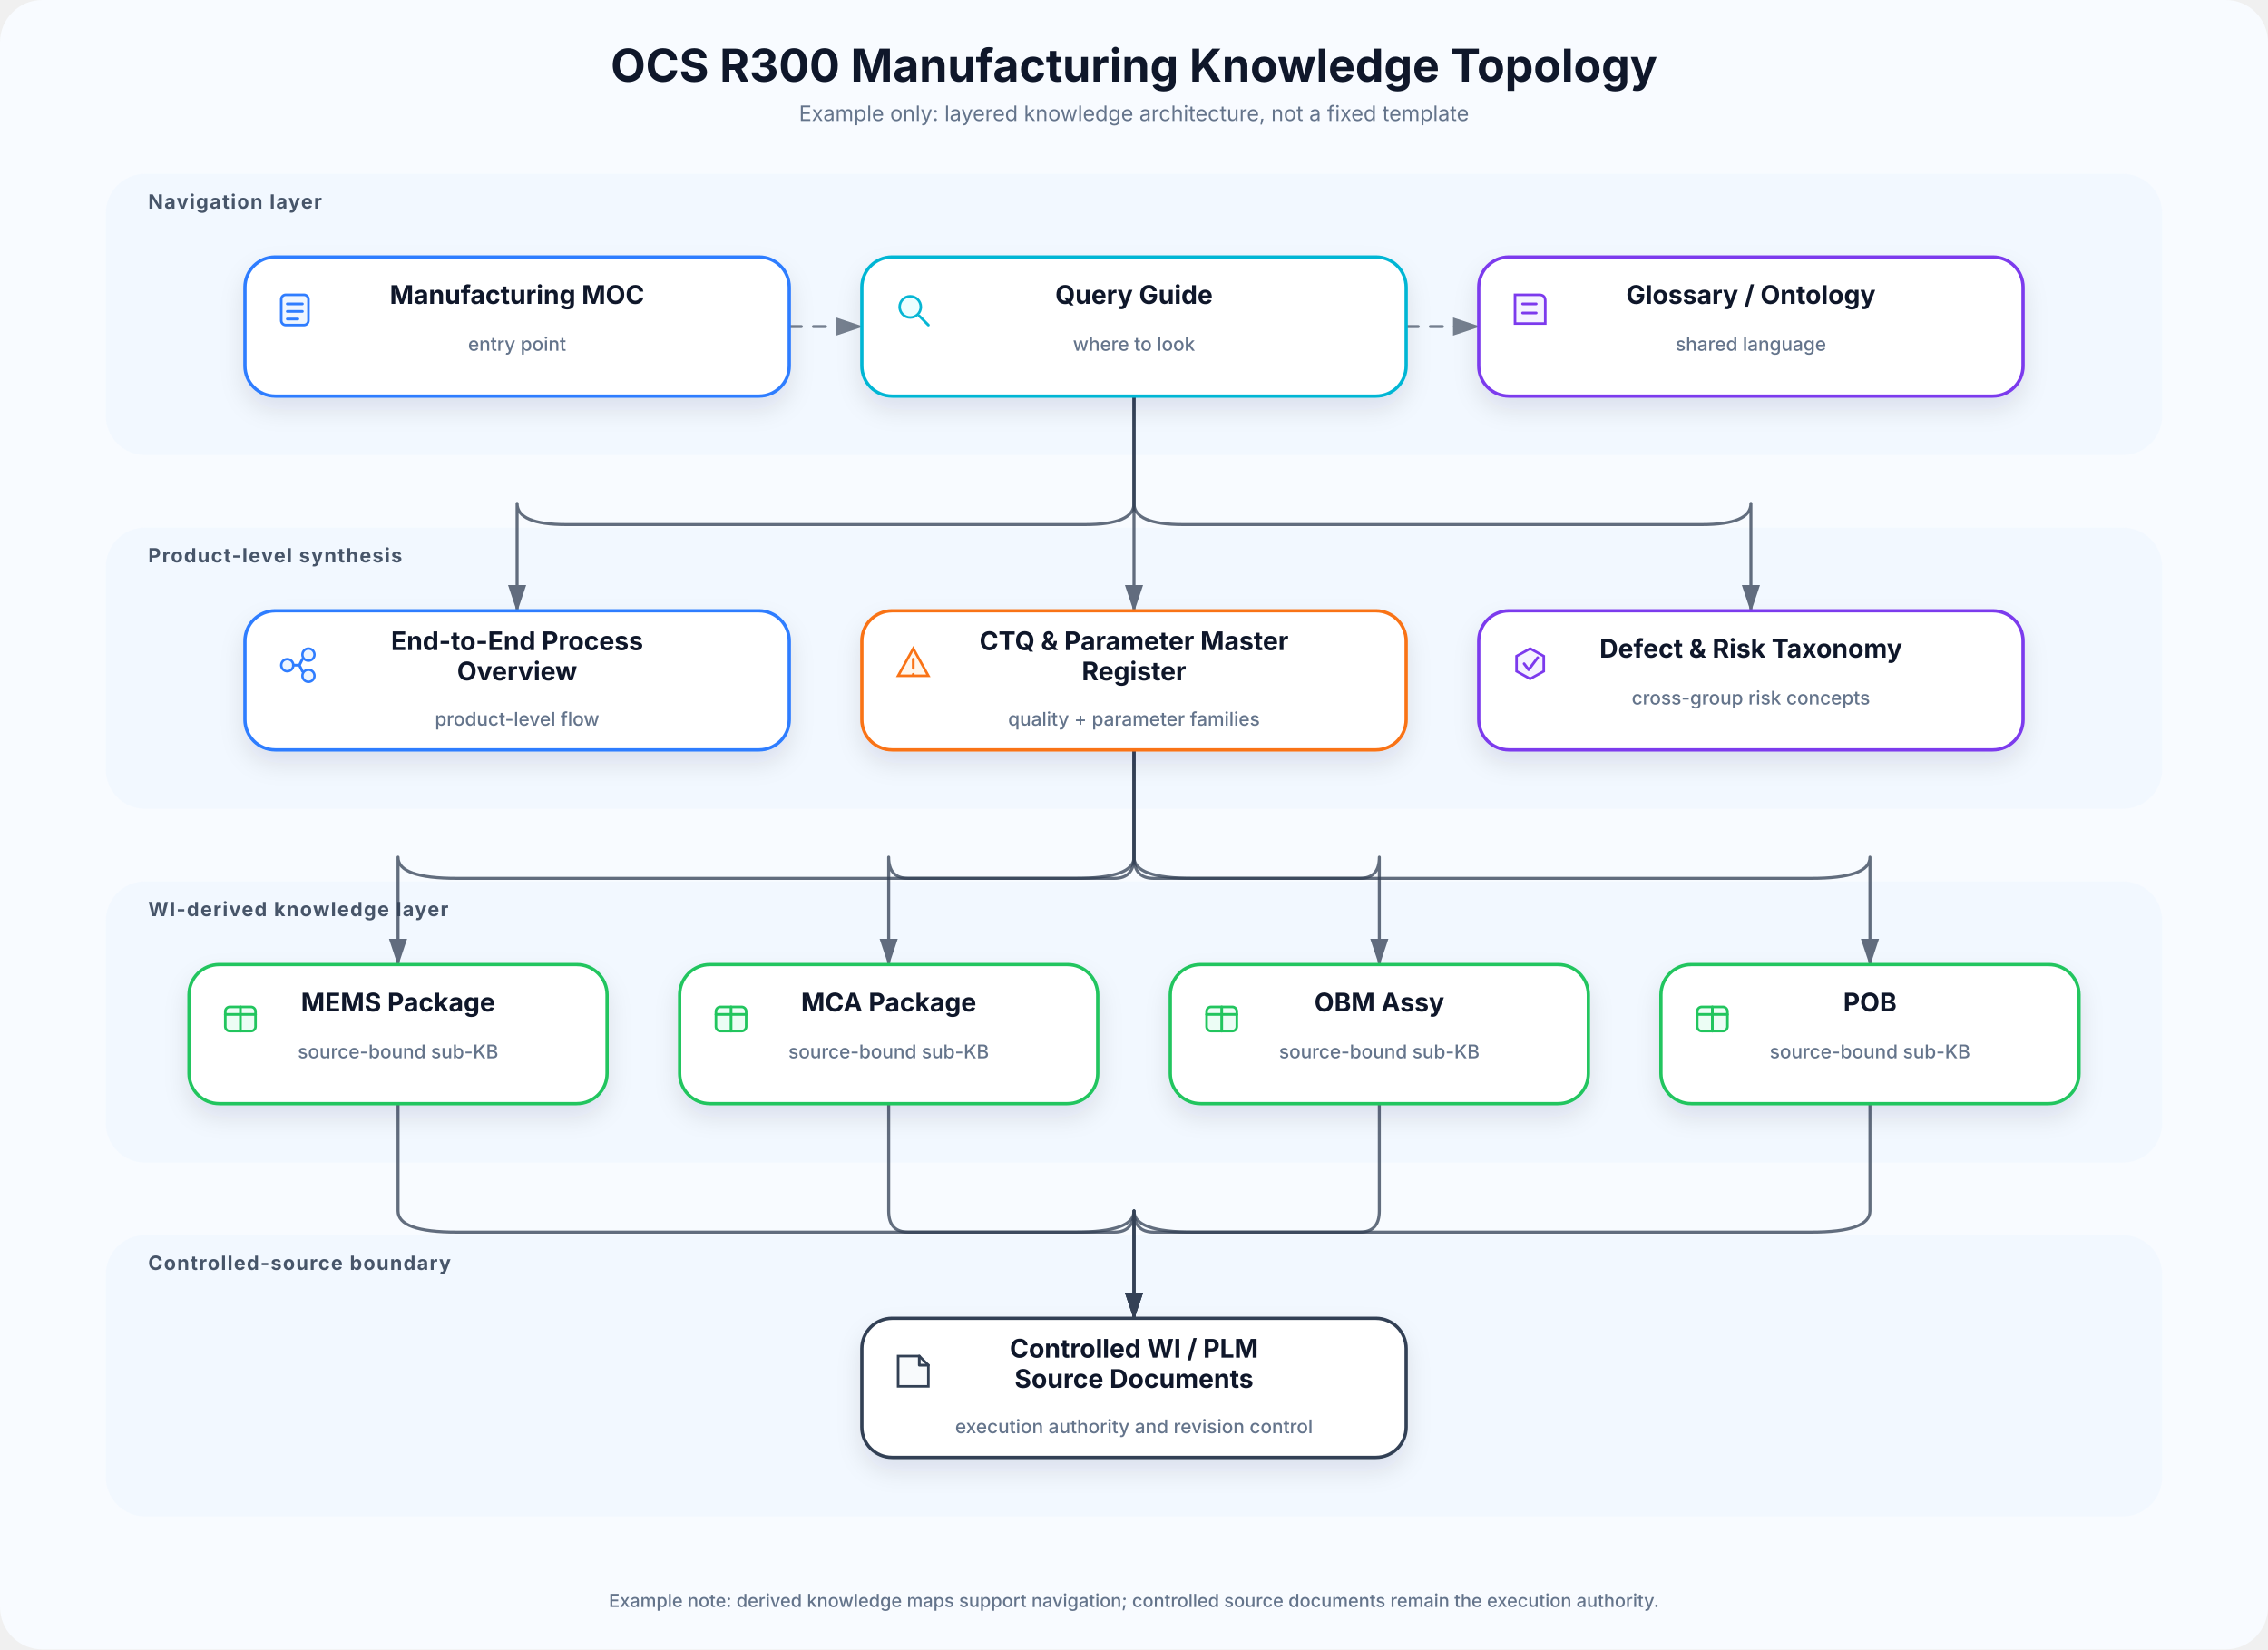
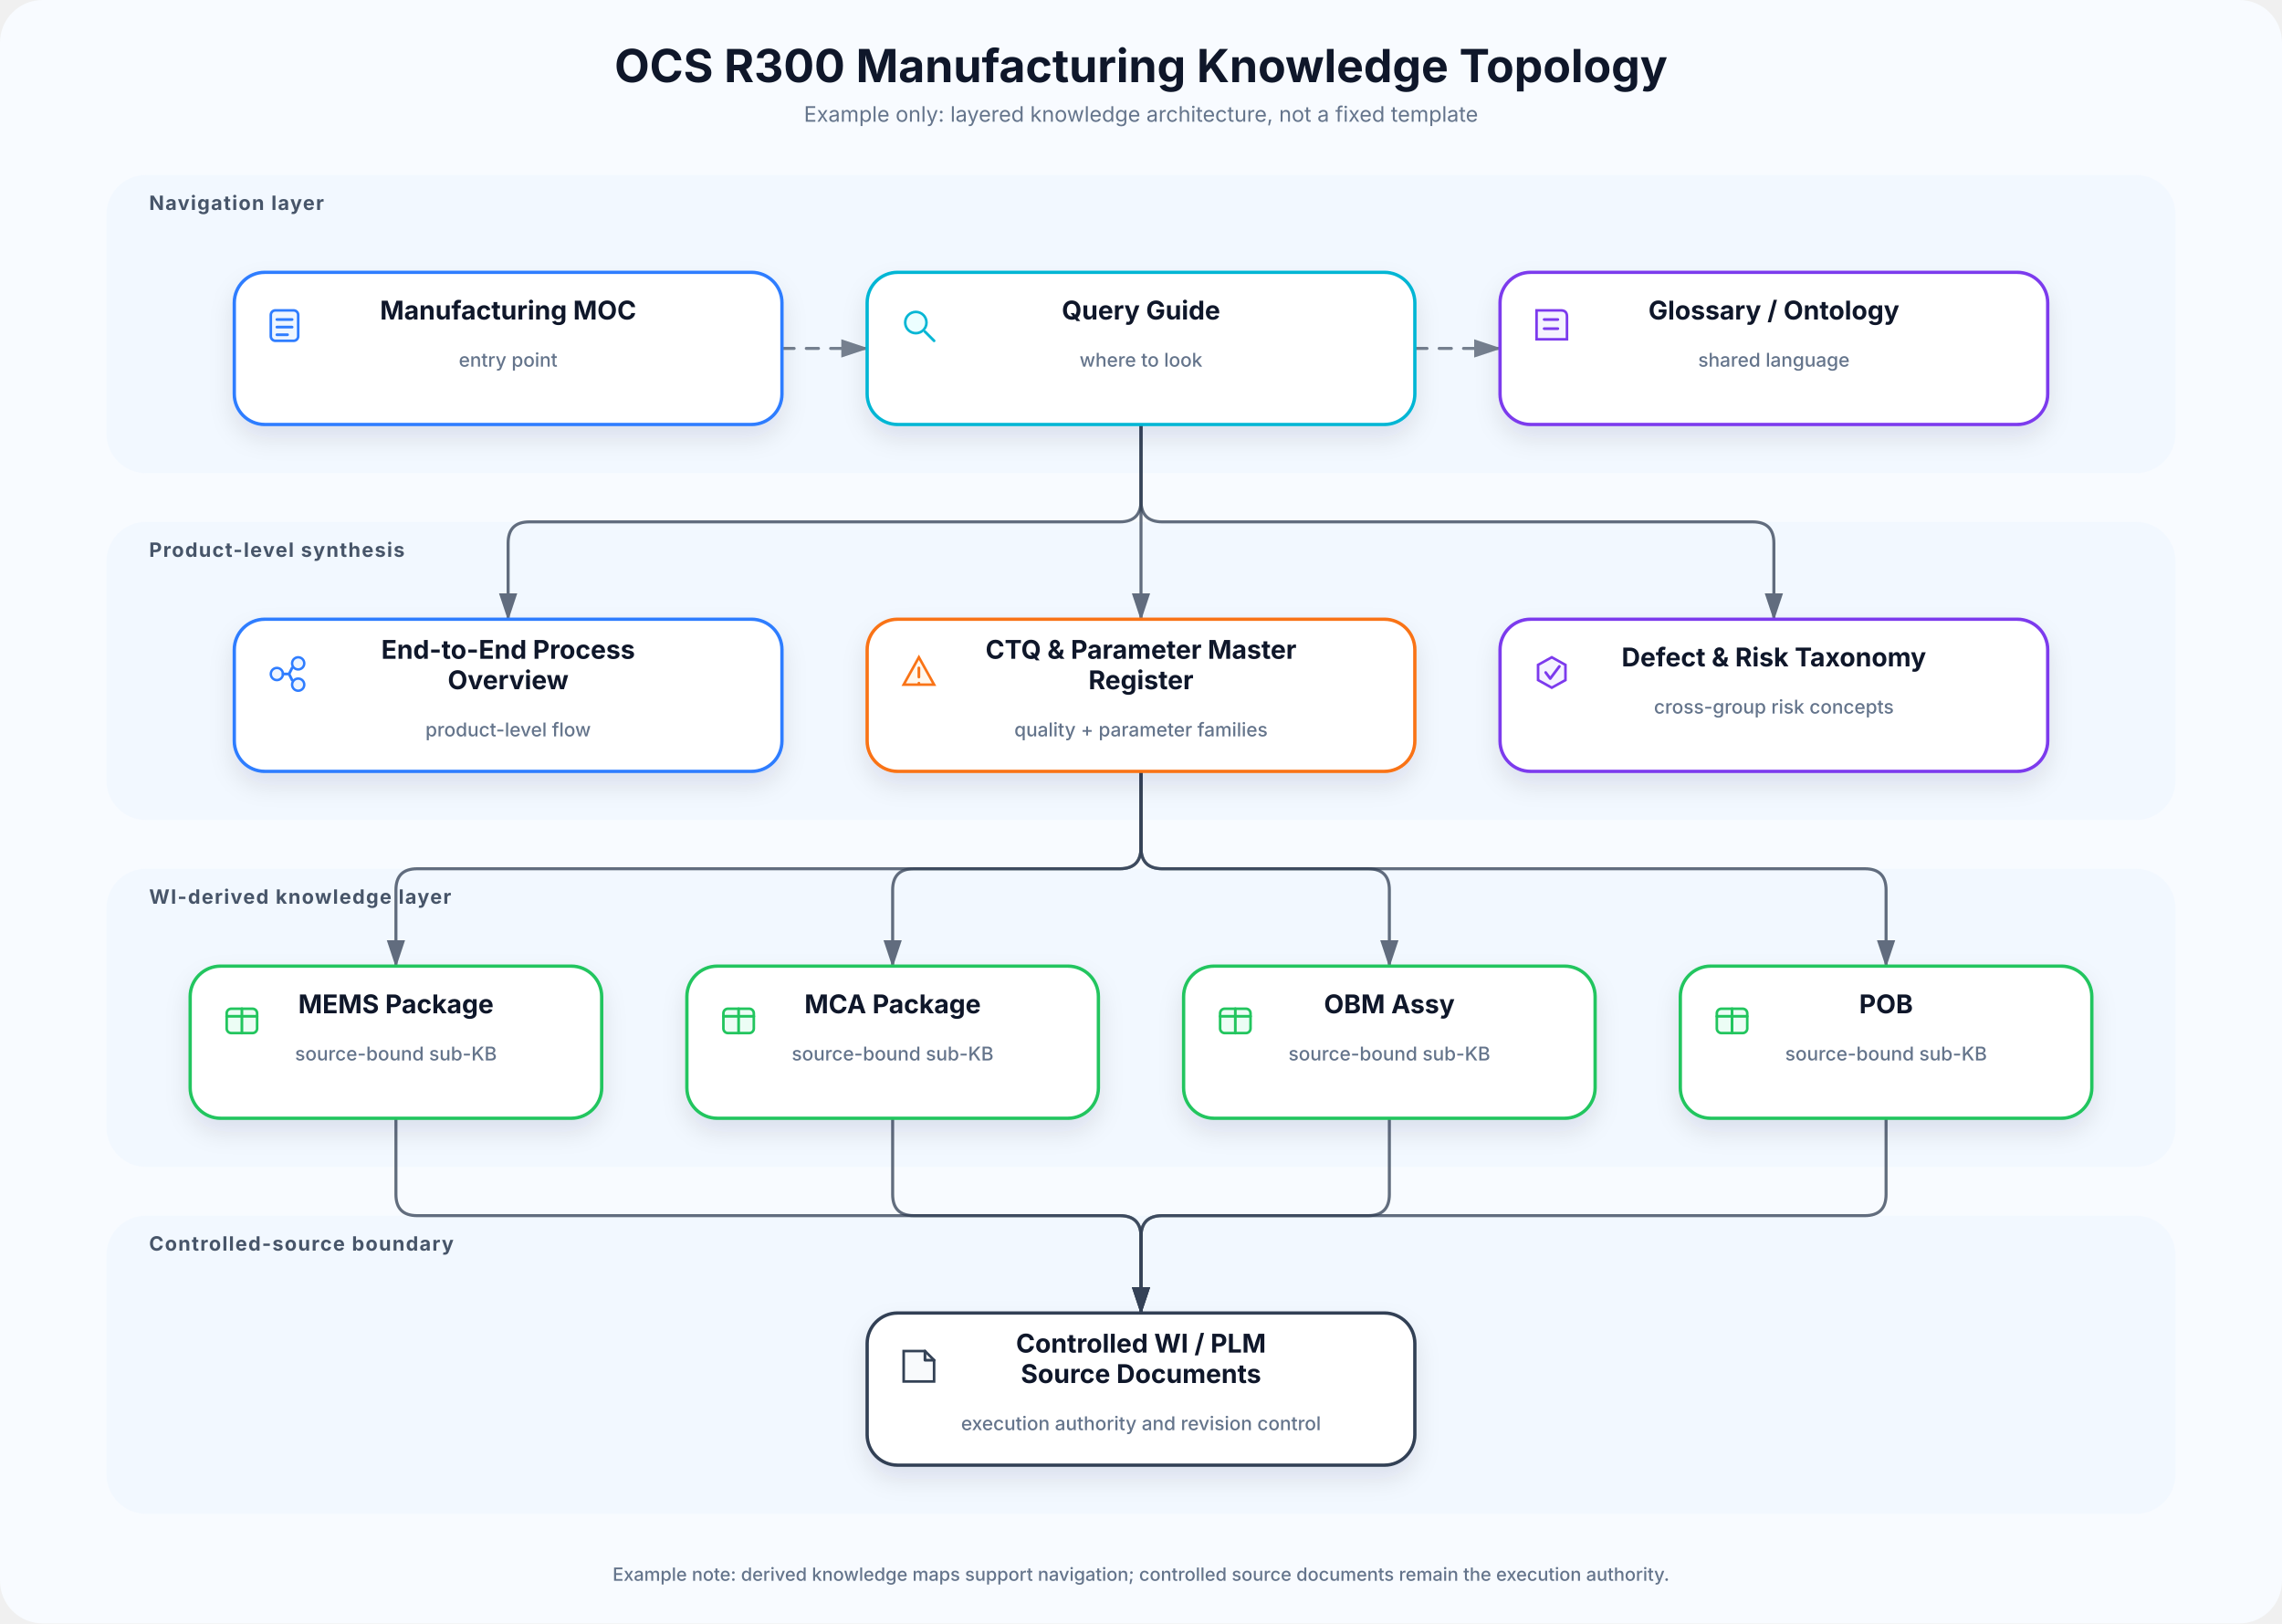
- <svg xmlns="http://www.w3.org/2000/svg" width="1500" height="1091" viewBox="0 0 1500 1091" role="img" aria-label="OCS R300 Manufacturing Knowledge Topology">
+ <svg xmlns="http://www.w3.org/2000/svg" width="1500" height="1067" viewBox="0 0 1500 1067" role="img" aria-label="OCS R300 Manufacturing Knowledge Topology">
  <defs>
    <filter id="shadow" x="-20%" y="-30%" width="140%" height="170%">
      <feDropShadow dx="0" dy="8" stdDeviation="8" flood-color="#0F172A" flood-opacity="0.10" />
    </filter>
    <marker id="arrow" markerWidth="10" markerHeight="10" refX="8.5" refY="3" orient="auto" markerUnits="strokeWidth">
      <path d="M0,0 L0,6 L9,3 z" fill="#334155" />
+     </marker>
+     <marker id="arrow-fanout" markerWidth="10" markerHeight="10" refX="8.5" refY="3" orient="auto" markerUnits="strokeWidth">
+       <path d="M0,0 L0,6 L9,3 z" fill="#2563EB" />
+     </marker>
+     <marker id="arrow-fanin" markerWidth="10" markerHeight="10" refX="8.5" refY="3" orient="auto" markerUnits="strokeWidth">
+       <path d="M0,0 L0,6 L9,3 z" fill="#16A34A" />
    </marker>
    <style>
    .title{font:700 30px Inter,Segoe UI,Aptos,Arial,sans-serif;fill:#0F172A}
    .subtitle{font:400 14px Inter,Segoe UI,Aptos,Arial,sans-serif;fill:#64748B}
    .group-label{font:700 13px Inter,Segoe UI,Aptos,Arial,sans-serif;fill:#475569;letter-spacing:.06em;text-transform:uppercase}
    .card-title{font:700 17px Inter,Segoe UI,Aptos,Arial,sans-serif;fill:#0F172A}
    .card-sub{font:500 12.5px Inter,Segoe UI,Aptos,Arial,sans-serif;fill:#64748B}
    .edge{fill:none;stroke:#334155;stroke-width:2;stroke-linecap:round;stroke-linejoin:round;opacity:.76}
+     .fanout{stroke:#2563EB;opacity:.74}
+     .fanin{stroke:#16A34A;opacity:.74}
+     .route-shared{marker-end:none}
    .edge-dashed{stroke-dasharray:8 8;opacity:.66}
    .note{font:500 12px Inter,Segoe UI,Aptos,Arial,sans-serif;fill:#64748B}
    .icon-line{fill:none;stroke-width:1.8;stroke-linecap:round;stroke-linejoin:round}
  </style>
  </defs>
-   <rect x="0" y="0" width="1500" height="1091" rx="28" fill="#F8FBFF" />
+   <rect x="0" y="0" width="1500" height="1067" rx="28" fill="#F8FBFF" />
  <text x="750.0" y="54" text-anchor="middle" class="title">OCS R300 Manufacturing Knowledge Topology</text>
  <text x="750.0" y="80" text-anchor="middle" class="subtitle">Example only: layered knowledge architecture, not a fixed template</text>
-   <rect x="70" y="115" width="1360" height="186" rx="26" fill="#EEF6FF" opacity="0.58" />
+   <rect x="70" y="115" width="1360" height="196" rx="26" fill="#EEF6FF" opacity="0.58" />
  <text x="98" y="138" class="group-label">Navigation layer</text>
-   <rect x="70" y="349" width="1360" height="186" rx="26" fill="#EEF6FF" opacity="0.58" />
-   <text x="98" y="372" class="group-label">Product-level synthesis</text>
-   <rect x="70" y="583" width="1360" height="186" rx="26" fill="#EEF6FF" opacity="0.58" />
-   <text x="98" y="606" class="group-label">WI-derived knowledge layer</text>
-   <rect x="70" y="817" width="1360" height="186" rx="26" fill="#EEF6FF" opacity="0.58" />
-   <text x="98" y="840" class="group-label">Controlled-source boundary</text>
-   <path d="M 522.0 216.0 L 570.0 216.0" class="edge edge-dashed" marker-end="url(#arrow)" />
-   <path d="M 930.0 216.0 L 978.0 216.0" class="edge edge-dashed" marker-end="url(#arrow)" />
-   <path d="M 750.0 262 L 750.0 333.0 Q 750.0 347.0 717.36 347.0 L 374.64 347.0 Q 342.0 347.0 342.0 333.0 L 342.0 404" class="edge" marker-end="url(#arrow)" />
-   <path d="M 750.0 262 L 750.0 333.0 Q 750.0 347.0 750.0 347.0 L 750.0 347.0 Q 750.0 347.0 750.0 333.0 L 750.0 404" class="edge" marker-end="url(#arrow)" />
-   <path d="M 750.0 262 L 750.0 333.0 Q 750.0 347.0 782.64 347.0 L 1125.36 347.0 Q 1158.0 347.0 1158.0 333.0 L 1158.0 404" class="edge" marker-end="url(#arrow)" />
-   <path d="M 750.0 496 L 750.0 567.0 Q 750.0 581.0 711.06 581.0 L 302.19 581.0 Q 263.25 581.0 263.25 567.0 L 263.25 638" class="edge" marker-end="url(#arrow)" />
-   <path d="M 750.0 496 L 750.0 567.0 Q 750.0 581.0 737.02 581.0 L 600.73 581.0 Q 587.75 581.0 587.75 567.0 L 587.75 638" class="edge" marker-end="url(#arrow)" />
-   <path d="M 750.0 496 L 750.0 567.0 Q 750.0 581.0 762.98 581.0 L 899.27 581.0 Q 912.25 581.0 912.25 567.0 L 912.25 638" class="edge" marker-end="url(#arrow)" />
-   <path d="M 750.0 496 L 750.0 567.0 Q 750.0 581.0 788.94 581.0 L 1197.81 581.0 Q 1236.75 581.0 1236.75 567.0 L 1236.75 638" class="edge" marker-end="url(#arrow)" />
-   <path d="M 263.25 730 L 263.25 801.0 Q 263.25 815.0 302.19 815.0 L 711.06 815.0 Q 750.0 815.0 750.0 801.0 L 750.0 872" class="edge" marker-end="url(#arrow)" />
-   <path d="M 587.75 730 L 587.75 801.0 Q 587.75 815.0 600.73 815.0 L 737.02 815.0 Q 750.0 815.0 750.0 801.0 L 750.0 872" class="edge" marker-end="url(#arrow)" />
-   <path d="M 912.25 730 L 912.25 801.0 Q 912.25 815.0 899.27 815.0 L 762.98 815.0 Q 750.0 815.0 750.0 801.0 L 750.0 872" class="edge" marker-end="url(#arrow)" />
-   <path d="M 1236.75 730 L 1236.75 801.0 Q 1236.75 815.0 1197.81 815.0 L 788.94 815.0 Q 750.0 815.0 750.0 801.0 L 750.0 872" class="edge" marker-end="url(#arrow)" />
-   <g id="node-moc">
-     <rect x="162.0" y="170" width="360" height="92" rx="20" fill="#FFFFFF" stroke="#2F7DFF" stroke-width="2.2" filter="url(#shadow)" />
-     <rect x="186.0" y="195" width="18" height="20" rx="3" fill="#EFF6FF" stroke="#2F7DFF" stroke-width="1.7" />
-     <path d="M190.0,201 H200.0 M190.0,206 H200.0 M190.0,211 H197.0" class="icon-line" stroke="#2F7DFF" />
-     <text x="342.0" y="201" text-anchor="middle" class="card-title">Manufacturing MOC</text>
-     <text x="342.0" y="232" text-anchor="middle" class="card-sub">entry point</text>
+   <rect x="70" y="343" width="1360" height="196" rx="26" fill="#EEF6FF" opacity="0.58" />
+   <text x="98" y="366" class="group-label">Product-level synthesis</text>
+   <rect x="70" y="571" width="1360" height="196" rx="26" fill="#EEF6FF" opacity="0.58" />
+   <text x="98" y="594" class="group-label">WI-derived knowledge layer</text>
+   <rect x="70" y="799" width="1360" height="196" rx="26" fill="#EEF6FF" opacity="0.58" />
+   <text x="98" y="822" class="group-label">Controlled-source boundary</text>
+   <path d="M 514.0 229.0 L 570.0 229.0" class="edge edge-dashed" marker-end="url(#arrow)" />
+   <path d="M 930.0 229.0 L 986.0 229.0" class="edge edge-dashed" marker-end="url(#arrow)" />
+   <path d="M 750.0 279 L 750.0 329.0 Q 750.0 343.0 736.0 343.0 L 348.0 343.0 Q 334.0 343.0 334.0 357.0 L 334.0 407" class="edge" marker-end="url(#arrow)" />
+   <path d="M 750.0 279 L 750.0 407" class="edge" marker-end="url(#arrow)" />
+   <path d="M 750.0 279 L 750.0 329.0 Q 750.0 343.0 764.0 343.0 L 1152.0 343.0 Q 1166.0 343.0 1166.0 357.0 L 1166.0 407" class="edge" marker-end="url(#arrow)" />
+   <path d="M 750.0 507 L 750.0 557.0 Q 750.0 571.0 736.0 571.0 L 274.25 571.0 Q 260.25 571.0 260.25 585.0 L 260.25 635" class="edge" marker-end="url(#arrow)" />
+   <path d="M 750.0 507 L 750.0 557.0 Q 750.0 571.0 736.0 571.0 L 600.75 571.0 Q 586.75 571.0 586.75 585.0 L 586.75 635" class="edge" marker-end="url(#arrow)" />
+   <path d="M 750.0 507 L 750.0 557.0 Q 750.0 571.0 764.0 571.0 L 899.25 571.0 Q 913.25 571.0 913.25 585.0 L 913.25 635" class="edge" marker-end="url(#arrow)" />
+   <path d="M 750.0 507 L 750.0 557.0 Q 750.0 571.0 764.0 571.0 L 1225.75 571.0 Q 1239.75 571.0 1239.75 585.0 L 1239.75 635" class="edge" marker-end="url(#arrow)" />
+   <path d="M 260.25 735 L 260.25 785.0 Q 260.25 799.0 274.25 799.0 L 736.0 799.0 Q 750.0 799.0 750.0 813.0 L 750.0 863" class="edge" marker-end="url(#arrow)" />
+   <path d="M 586.75 735 L 586.75 785.0 Q 586.75 799.0 600.75 799.0 L 736.0 799.0 Q 750.0 799.0 750.0 813.0 L 750.0 863" class="edge" marker-end="url(#arrow)" />
+   <path d="M 913.25 735 L 913.25 785.0 Q 913.25 799.0 899.25 799.0 L 764.0 799.0 Q 750.0 799.0 750.0 813.0 L 750.0 863" class="edge" marker-end="url(#arrow)" />
+   <path d="M 1239.75 735 L 1239.75 785.0 Q 1239.75 799.0 1225.75 799.0 L 764.0 799.0 Q 750.0 799.0 750.0 813.0 L 750.0 863" class="edge" marker-end="url(#arrow)" />
+   <g id="node-moc" class="card node-card">
+     <rect x="154.0" y="179" width="360" height="100" rx="20" fill="#FFFFFF" stroke="#2F7DFF" stroke-width="2.2" filter="url(#shadow)" />
+     <rect x="178.0" y="204" width="18" height="20" rx="3" fill="#EFF6FF" stroke="#2F7DFF" stroke-width="1.7" />
+     <path d="M182.0,210 H192.0 M182.0,215 H192.0 M182.0,220 H189.0" class="icon-line" stroke="#2F7DFF" />
+     <text x="334.0" y="210" text-anchor="middle" class="card-title">Manufacturing MOC</text>
+     <text x="334.0" y="241" text-anchor="middle" class="card-sub">entry point</text>
  </g>
-   <g id="node-query">
-     <rect x="570.0" y="170" width="360" height="92" rx="20" fill="#FFFFFF" stroke="#06B6D4" stroke-width="2.2" filter="url(#shadow)" />
-     <circle cx="602.0" cy="203" r="7" fill="#ECFEFF" stroke="#06B6D4" stroke-width="1.7" />
-     <path d="M608.0,209 L614.0,215" class="icon-line" stroke="#06B6D4" />
-     <text x="750.0" y="201" text-anchor="middle" class="card-title">Query Guide</text>
-     <text x="750.0" y="232" text-anchor="middle" class="card-sub">where to look</text>
+   <g id="node-query" class="card node-card">
+     <rect x="570.0" y="179" width="360" height="100" rx="20" fill="#FFFFFF" stroke="#06B6D4" stroke-width="2.2" filter="url(#shadow)" />
+     <circle cx="602.0" cy="212" r="7" fill="#ECFEFF" stroke="#06B6D4" stroke-width="1.7" />
+     <path d="M608.0,218 L614.0,224" class="icon-line" stroke="#06B6D4" />
+     <text x="750.0" y="210" text-anchor="middle" class="card-title">Query Guide</text>
+     <text x="750.0" y="241" text-anchor="middle" class="card-sub">where to look</text>
  </g>
-   <g id="node-glossary">
-     <rect x="978.0" y="170" width="360" height="92" rx="20" fill="#FFFFFF" stroke="#7C3AED" stroke-width="2.2" filter="url(#shadow)" />
-     <path d="M1002.0,195 H1018.0 Q1022.0,195 1022.0,199 V214 H1002.0 Z" fill="#F5F3FF" stroke="#7C3AED" stroke-width="1.7" />
-     <path d="M1007.0,201 H1016.0 M1007.0,207 H1016.0" class="icon-line" stroke="#7C3AED" />
-     <text x="1158.0" y="201" text-anchor="middle" class="card-title">Glossary / Ontology</text>
-     <text x="1158.0" y="232" text-anchor="middle" class="card-sub">shared language</text>
+   <g id="node-glossary" class="card node-card">
+     <rect x="986.0" y="179" width="360" height="100" rx="20" fill="#FFFFFF" stroke="#7C3AED" stroke-width="2.2" filter="url(#shadow)" />
+     <path d="M1010.0,204 H1026.0 Q1030.0,204 1030.0,208 V223 H1010.0 Z" fill="#F5F3FF" stroke="#7C3AED" stroke-width="1.7" />
+     <path d="M1015.0,210 H1024.0 M1015.0,216 H1024.0" class="icon-line" stroke="#7C3AED" />
+     <text x="1166.0" y="210" text-anchor="middle" class="card-title">Glossary / Ontology</text>
+     <text x="1166.0" y="241" text-anchor="middle" class="card-sub">shared language</text>
  </g>
-   <g id="node-process">
-     <rect x="162.0" y="404" width="360" height="92" rx="20" fill="#FFFFFF" stroke="#2F7DFF" stroke-width="2.2" filter="url(#shadow)" />
-     <circle cx="190.0" cy="440" r="4" fill="#EFF6FF" stroke="#2F7DFF" stroke-width="1.6" />
-     <circle cx="204.0" cy="433" r="4" fill="#EFF6FF" stroke="#2F7DFF" stroke-width="1.6" />
-     <circle cx="204.0" cy="447" r="4" fill="#EFF6FF" stroke="#2F7DFF" stroke-width="1.6" />
-     <path d="M194.0,440 H198.0 M200.0,436 L198.0,440 L200.0,444" class="icon-line" stroke="#2F7DFF" />
-     <text x="342.0" y="430" text-anchor="middle" class="card-title">End-to-End Process</text>
-     <text x="342.0" y="450" text-anchor="middle" class="card-title">Overview</text>
-     <text x="342.0" y="480" text-anchor="middle" class="card-sub">product-level flow</text>
+   <g id="node-process" class="card node-card">
+     <rect x="154.0" y="407" width="360" height="100" rx="20" fill="#FFFFFF" stroke="#2F7DFF" stroke-width="2.2" filter="url(#shadow)" />
+     <circle cx="182.0" cy="443" r="4" fill="#EFF6FF" stroke="#2F7DFF" stroke-width="1.6" />
+     <circle cx="196.0" cy="436" r="4" fill="#EFF6FF" stroke="#2F7DFF" stroke-width="1.6" />
+     <circle cx="196.0" cy="450" r="4" fill="#EFF6FF" stroke="#2F7DFF" stroke-width="1.6" />
+     <path d="M186.0,443 H190.0 M192.0,439 L190.0,443 L192.0,447" class="icon-line" stroke="#2F7DFF" />
+     <text x="334.0" y="433" text-anchor="middle" class="card-title">End-to-End Process</text>
+     <text x="334.0" y="453" text-anchor="middle" class="card-title">Overview</text>
+     <text x="334.0" y="484" text-anchor="middle" class="card-sub">product-level flow</text>
  </g>
-   <g id="node-ctq">
-     <rect x="570.0" y="404" width="360" height="92" rx="20" fill="#FFFFFF" stroke="#F97316" stroke-width="2.2" filter="url(#shadow)" />
-     <path d="M604.0,429 L614.0,447 H594.0 Z" fill="#FFF7ED" stroke="#F97316" stroke-width="1.7" />
-     <path d="M604.0,436 V442 M604.0,446 V446" class="icon-line" stroke="#F97316" />
-     <text x="750.0" y="430" text-anchor="middle" class="card-title">CTQ &amp; Parameter Master</text>
-     <text x="750.0" y="450" text-anchor="middle" class="card-title">Register</text>
-     <text x="750.0" y="480" text-anchor="middle" class="card-sub">quality + parameter families</text>
+   <g id="node-ctq" class="card node-card">
+     <rect x="570.0" y="407" width="360" height="100" rx="20" fill="#FFFFFF" stroke="#F97316" stroke-width="2.2" filter="url(#shadow)" />
+     <path d="M604.0,432 L614.0,450 H594.0 Z" fill="#FFF7ED" stroke="#F97316" stroke-width="1.7" />
+     <path d="M604.0,439 V445 M604.0,449 V449" class="icon-line" stroke="#F97316" />
+     <text x="750.0" y="433" text-anchor="middle" class="card-title">CTQ &amp; Parameter Master</text>
+     <text x="750.0" y="453" text-anchor="middle" class="card-title">Register</text>
+     <text x="750.0" y="484" text-anchor="middle" class="card-sub">quality + parameter families</text>
  </g>
-   <g id="node-risk">
-     <rect x="978.0" y="404" width="360" height="92" rx="20" fill="#FFFFFF" stroke="#7C3AED" stroke-width="2.2" filter="url(#shadow)" />
-     <path d="M1012.0,429 L1021.0,434 V444 L1012.0,449 L1003.0,444 V434 Z" fill="#F5F3FF" stroke="#7C3AED" stroke-width="1.7" />
-     <path d="M1008.0,439 L1011.0,443 L1017.0,435" class="icon-line" stroke="#7C3AED" />
-     <text x="1158.0" y="435" text-anchor="middle" class="card-title">Defect &amp; Risk Taxonomy</text>
-     <text x="1158.0" y="466" text-anchor="middle" class="card-sub">cross-group risk concepts</text>
+   <g id="node-risk" class="card node-card">
+     <rect x="986.0" y="407" width="360" height="100" rx="20" fill="#FFFFFF" stroke="#7C3AED" stroke-width="2.2" filter="url(#shadow)" />
+     <path d="M1020.0,432 L1029.0,437 V447 L1020.0,452 L1011.0,447 V437 Z" fill="#F5F3FF" stroke="#7C3AED" stroke-width="1.7" />
+     <path d="M1016.0,442 L1019.0,446 L1025.0,438" class="icon-line" stroke="#7C3AED" />
+     <text x="1166.0" y="438" text-anchor="middle" class="card-title">Defect &amp; Risk Taxonomy</text>
+     <text x="1166.0" y="469" text-anchor="middle" class="card-sub">cross-group risk concepts</text>
  </g>
-   <g id="node-mems">
-     <rect x="125.0" y="638" width="276.5" height="92" rx="20" fill="#FFFFFF" stroke="#22C55E" stroke-width="2.2" filter="url(#shadow)" />
-     <rect x="149.0" y="666" width="20" height="16" rx="3" fill="#ECFDF5" stroke="#22C55E" stroke-width="1.7" />
-     <path d="M149.0,671 H169.0 M159.0,666 V682" class="icon-line" stroke="#22C55E" />
-     <text x="263.25" y="669" text-anchor="middle" class="card-title">MEMS Package</text>
-     <text x="263.25" y="700" text-anchor="middle" class="card-sub">source-bound sub-KB</text>
+   <g id="node-mems" class="card node-card">
+     <rect x="125.0" y="635" width="270.5" height="100" rx="20" fill="#FFFFFF" stroke="#22C55E" stroke-width="2.2" filter="url(#shadow)" />
+     <rect x="149.0" y="663" width="20" height="16" rx="3" fill="#ECFDF5" stroke="#22C55E" stroke-width="1.7" />
+     <path d="M149.0,668 H169.0 M159.0,663 V679" class="icon-line" stroke="#22C55E" />
+     <text x="260.25" y="666" text-anchor="middle" class="card-title">MEMS Package</text>
+     <text x="260.25" y="697" text-anchor="middle" class="card-sub">source-bound sub-KB</text>
  </g>
-   <g id="node-mca">
-     <rect x="449.5" y="638" width="276.5" height="92" rx="20" fill="#FFFFFF" stroke="#22C55E" stroke-width="2.2" filter="url(#shadow)" />
-     <rect x="473.5" y="666" width="20" height="16" rx="3" fill="#ECFDF5" stroke="#22C55E" stroke-width="1.7" />
-     <path d="M473.5,671 H493.5 M483.5,666 V682" class="icon-line" stroke="#22C55E" />
-     <text x="587.75" y="669" text-anchor="middle" class="card-title">MCA Package</text>
-     <text x="587.75" y="700" text-anchor="middle" class="card-sub">source-bound sub-KB</text>
+   <g id="node-mca" class="card node-card">
+     <rect x="451.5" y="635" width="270.5" height="100" rx="20" fill="#FFFFFF" stroke="#22C55E" stroke-width="2.2" filter="url(#shadow)" />
+     <rect x="475.5" y="663" width="20" height="16" rx="3" fill="#ECFDF5" stroke="#22C55E" stroke-width="1.7" />
+     <path d="M475.5,668 H495.5 M485.5,663 V679" class="icon-line" stroke="#22C55E" />
+     <text x="586.75" y="666" text-anchor="middle" class="card-title">MCA Package</text>
+     <text x="586.75" y="697" text-anchor="middle" class="card-sub">source-bound sub-KB</text>
  </g>
-   <g id="node-obm">
-     <rect x="774.0" y="638" width="276.5" height="92" rx="20" fill="#FFFFFF" stroke="#22C55E" stroke-width="2.2" filter="url(#shadow)" />
-     <rect x="798.0" y="666" width="20" height="16" rx="3" fill="#ECFDF5" stroke="#22C55E" stroke-width="1.7" />
-     <path d="M798.0,671 H818.0 M808.0,666 V682" class="icon-line" stroke="#22C55E" />
-     <text x="912.25" y="669" text-anchor="middle" class="card-title">OBM Assy</text>
-     <text x="912.25" y="700" text-anchor="middle" class="card-sub">source-bound sub-KB</text>
+   <g id="node-obm" class="card node-card">
+     <rect x="778.0" y="635" width="270.5" height="100" rx="20" fill="#FFFFFF" stroke="#22C55E" stroke-width="2.2" filter="url(#shadow)" />
+     <rect x="802.0" y="663" width="20" height="16" rx="3" fill="#ECFDF5" stroke="#22C55E" stroke-width="1.7" />
+     <path d="M802.0,668 H822.0 M812.0,663 V679" class="icon-line" stroke="#22C55E" />
+     <text x="913.25" y="666" text-anchor="middle" class="card-title">OBM Assy</text>
+     <text x="913.25" y="697" text-anchor="middle" class="card-sub">source-bound sub-KB</text>
  </g>
-   <g id="node-pob">
-     <rect x="1098.5" y="638" width="276.5" height="92" rx="20" fill="#FFFFFF" stroke="#22C55E" stroke-width="2.2" filter="url(#shadow)" />
-     <rect x="1122.5" y="666" width="20" height="16" rx="3" fill="#ECFDF5" stroke="#22C55E" stroke-width="1.7" />
-     <path d="M1122.5,671 H1142.5 M1132.5,666 V682" class="icon-line" stroke="#22C55E" />
-     <text x="1236.75" y="669" text-anchor="middle" class="card-title">POB</text>
-     <text x="1236.75" y="700" text-anchor="middle" class="card-sub">source-bound sub-KB</text>
+   <g id="node-pob" class="card node-card">
+     <rect x="1104.5" y="635" width="270.5" height="100" rx="20" fill="#FFFFFF" stroke="#22C55E" stroke-width="2.2" filter="url(#shadow)" />
+     <rect x="1128.5" y="663" width="20" height="16" rx="3" fill="#ECFDF5" stroke="#22C55E" stroke-width="1.7" />
+     <path d="M1128.5,668 H1148.5 M1138.5,663 V679" class="icon-line" stroke="#22C55E" />
+     <text x="1239.75" y="666" text-anchor="middle" class="card-title">POB</text>
+     <text x="1239.75" y="697" text-anchor="middle" class="card-sub">source-bound sub-KB</text>
  </g>
-   <g id="node-controlled_sources">
-     <rect x="570.0" y="872" width="360" height="92" rx="20" fill="#FFFFFF" stroke="#334155" stroke-width="2.2" filter="url(#shadow)" />
-     <path d="M594.0,897 H608.0 L614.0,903 V917 H594.0 Z" fill="#F8FAFC" stroke="#334155" stroke-width="1.7" />
-     <path d="M608.0,897 V903 H614.0" class="icon-line" stroke="#334155" />
-     <text x="750.0" y="898" text-anchor="middle" class="card-title">Controlled WI / PLM</text>
-     <text x="750.0" y="918" text-anchor="middle" class="card-title">Source Documents</text>
-     <text x="750.0" y="948" text-anchor="middle" class="card-sub">execution authority and revision control</text>
+   <g id="node-controlled_sources" class="card node-card">
+     <rect x="570.0" y="863" width="360" height="100" rx="20" fill="#FFFFFF" stroke="#334155" stroke-width="2.2" filter="url(#shadow)" />
+     <path d="M594.0,888 H608.0 L614.0,894 V908 H594.0 Z" fill="#F8FAFC" stroke="#334155" stroke-width="1.7" />
+     <path d="M608.0,888 V894 H614.0" class="icon-line" stroke="#334155" />
+     <text x="750.0" y="889" text-anchor="middle" class="card-title">Controlled WI / PLM</text>
+     <text x="750.0" y="909" text-anchor="middle" class="card-title">Source Documents</text>
+     <text x="750.0" y="940" text-anchor="middle" class="card-sub">execution authority and revision control</text>
  </g>
-   <text x="750.0" y="1063" text-anchor="middle" class="note">Example note: derived knowledge maps support navigation; controlled source documents remain the execution authority.</text>
+   <text x="750.0" y="1039" text-anchor="middle" class="note">Example note: derived knowledge maps support navigation; controlled source documents remain the execution authority.</text>
</svg>
